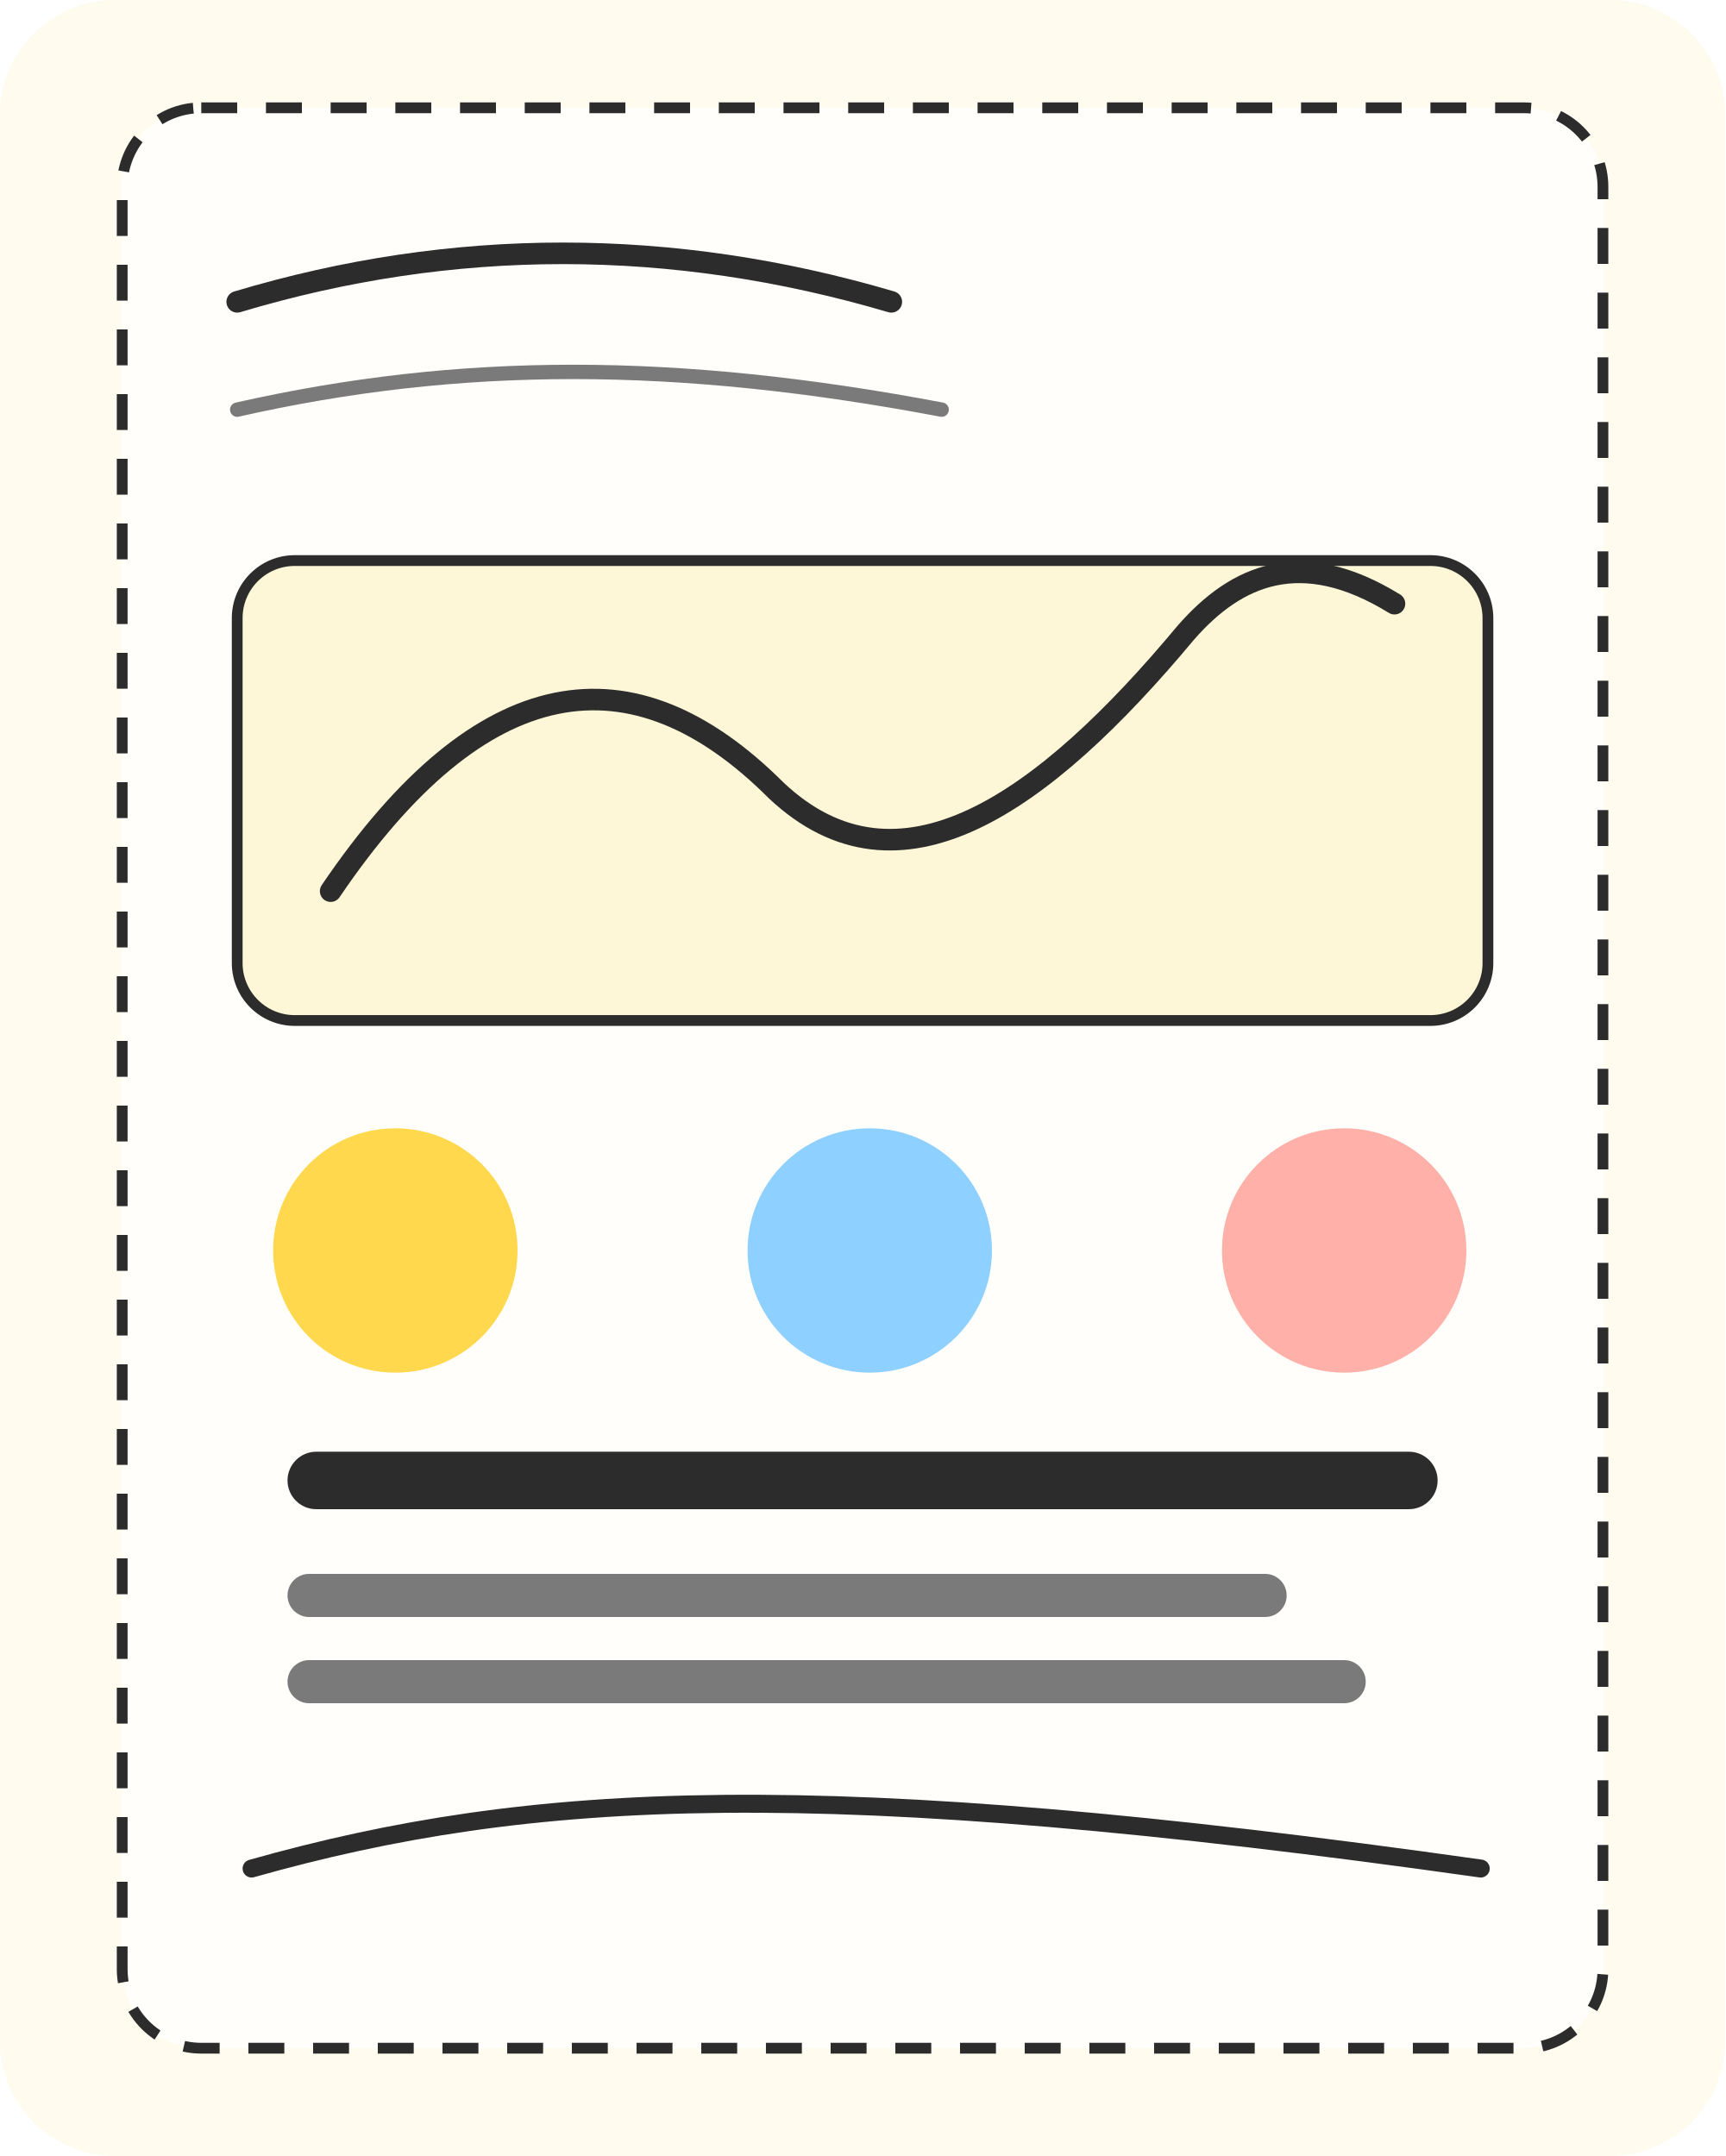
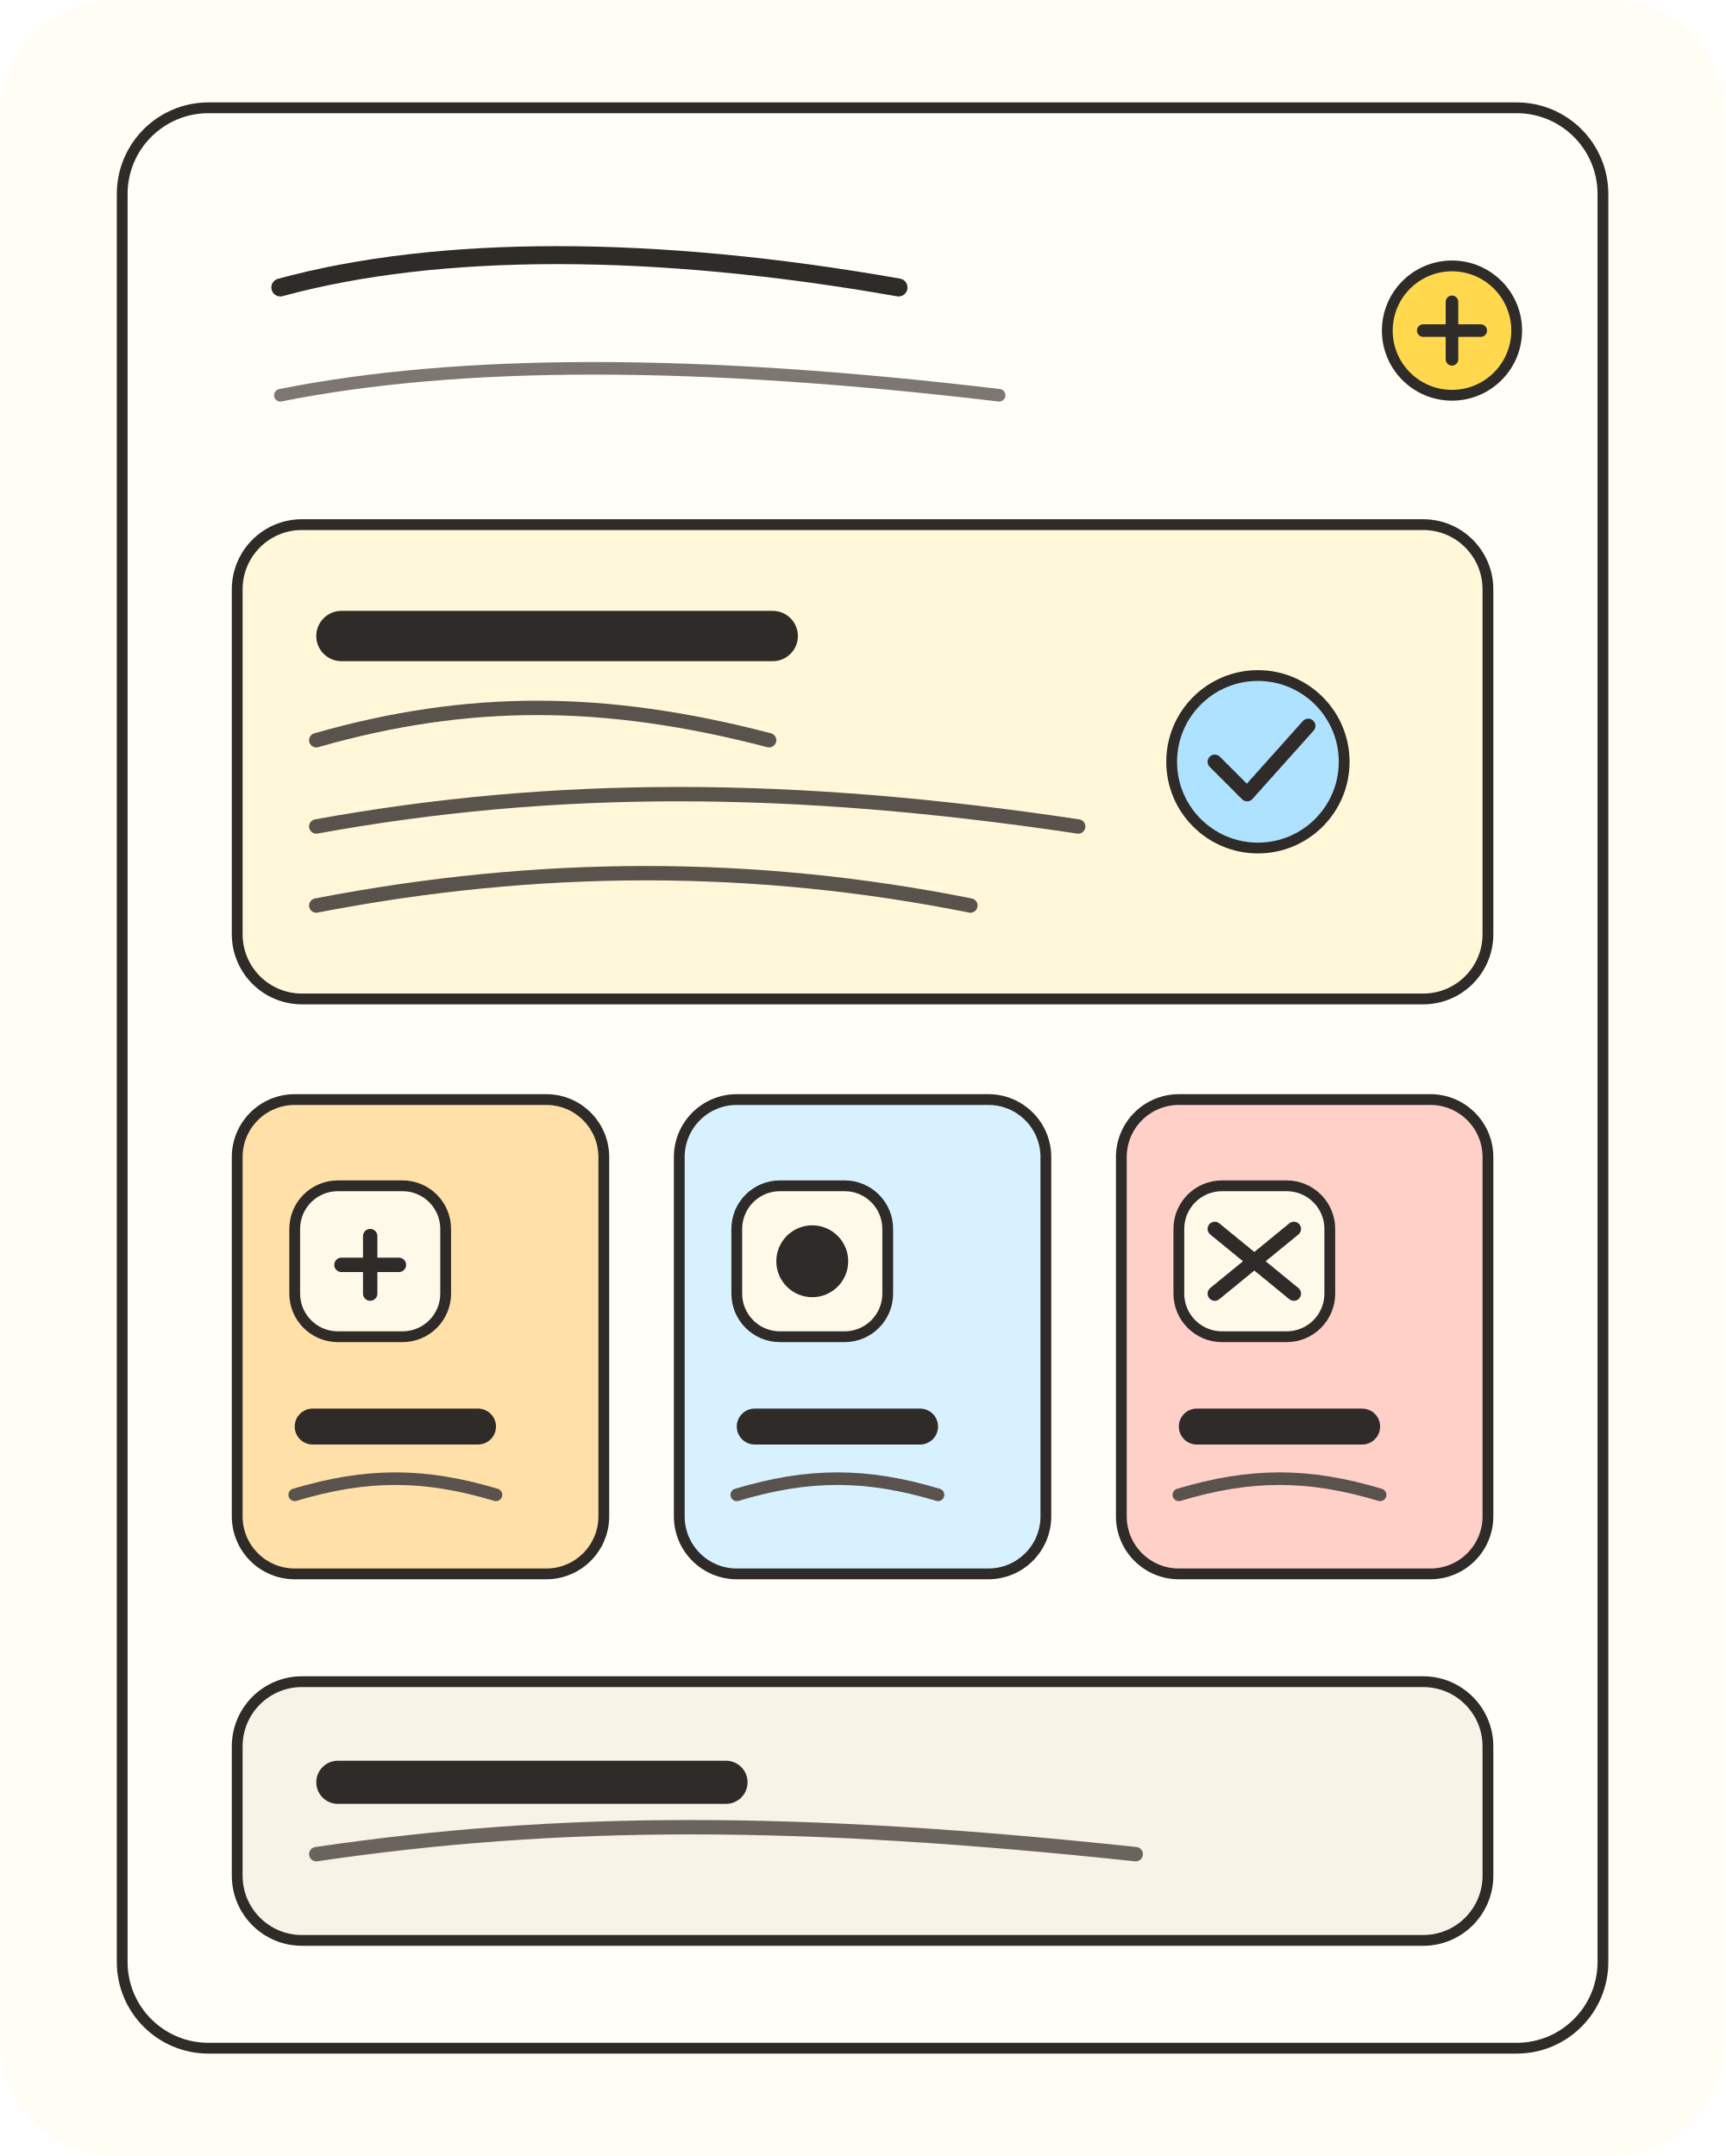
<svg xmlns="http://www.w3.org/2000/svg" width="480" height="600" viewBox="0 0 480 600" fill="none">
-   <rect width="480" height="600" rx="32" fill="#FFFBEF" />
-   <rect x="34" y="30" width="412" height="540" rx="22" fill="#FFFEFA" stroke="#2C2C2C" stroke-width="3" stroke-dasharray="10 8" />
-   <path d="M66 84C126 66 187 66 248 84" stroke="#2C2C2C" stroke-width="6" stroke-linecap="round" />
-   <path d="M66 114C128 100 188 100 262 114" stroke="#7A7A7A" stroke-width="4" stroke-linecap="round" />
-   <rect x="66" y="156" width="348" height="128" rx="16" fill="#FDF7D7" stroke="#2C2C2C" stroke-width="3" />
-   <path d="M92 248C134 186 176 180 216 220C250 252 290 224 330 176C344 160 362 152 388 168" stroke="#2C2C2C" stroke-width="6" stroke-linecap="round" />
-   <circle cx="110" cy="348" r="34" fill="#FFD84D" />
-   <circle cx="242" cy="348" r="34" fill="#8ED0FF" />
-   <circle cx="374" cy="348" r="34" fill="#FFB0A8" />
-   <rect x="80" y="404" width="320" height="16" rx="8" fill="#2C2C2C" />
-   <rect x="80" y="438" width="278" height="12" rx="6" fill="#7A7A7A" />
-   <rect x="80" y="462" width="300" height="12" rx="6" fill="#7A7A7A" />
-   <path d="M70 520C148 498 228 494 412 520" stroke="#2C2C2C" stroke-width="5" stroke-linecap="round" />
+   <rect width="480" height="600" rx="32" fill="#FFFDF4" />
+   <rect x="34" y="30" width="412" height="540" rx="24" fill="#FFFEF8" stroke="#2F2B28" stroke-width="3" />
+   <path d="M78 80C122 68 182 68 250 80" stroke="#2F2B28" stroke-width="5" stroke-linecap="round" />
+   <path d="M78 110C128 100 194 100 278 110" stroke="#7E7771" stroke-width="3.5" stroke-linecap="round" />
+   <rect x="66" y="146" width="348" height="132" rx="18" fill="#FFF7D8" stroke="#2F2B28" stroke-width="3" />
+   <rect x="88" y="170" width="134" height="14" rx="7" fill="#2F2B28" />
+   <path d="M88 206C130 194 168 194 214 206" stroke="#5A534D" stroke-width="4" stroke-linecap="round" />
+   <path d="M88 230C154 218 220 218 300 230" stroke="#5A534D" stroke-width="4" stroke-linecap="round" />
+   <path d="M88 252C150 240 210 240 270 252" stroke="#5A534D" stroke-width="4" stroke-linecap="round" />
+   <circle cx="350" cy="212" r="24" fill="#AEE2FF" stroke="#2F2B28" stroke-width="3" />
+   <path d="M338 212L347 221L364 202" stroke="#2F2B28" stroke-width="4" stroke-linecap="round" stroke-linejoin="round" />
+   <rect x="66" y="306" width="102" height="132" rx="16" fill="#FFE0A8" stroke="#2F2B28" stroke-width="3" />
+   <rect x="189" y="306" width="102" height="132" rx="16" fill="#D8F1FF" stroke="#2F2B28" stroke-width="3" />
+   <rect x="312" y="306" width="102" height="132" rx="16" fill="#FFD0C8" stroke="#2F2B28" stroke-width="3" />
+   <rect x="82" y="330" width="42" height="42" rx="12" fill="#FFF9EA" stroke="#2F2B28" stroke-width="3" />
+   <path d="M95 352H111" stroke="#2F2B28" stroke-width="4" stroke-linecap="round" />
+   <path d="M103 344V360" stroke="#2F2B28" stroke-width="4" stroke-linecap="round" />
+   <rect x="82" y="392" width="56" height="10" rx="5" fill="#2F2B28" />
+   <path d="M82 416C102 410 118 410 138 416" stroke="#5A534D" stroke-width="3.5" stroke-linecap="round" />
+   <rect x="205" y="330" width="42" height="42" rx="12" fill="#FFF9EA" stroke="#2F2B28" stroke-width="3" />
+   <circle cx="226" cy="351" r="10" fill="#2F2B28" />
+   <rect x="205" y="392" width="56" height="10" rx="5" fill="#2F2B28" />
+   <path d="M205 416C225 410 241 410 261 416" stroke="#5A534D" stroke-width="3.5" stroke-linecap="round" />
+   <rect x="328" y="330" width="42" height="42" rx="12" fill="#FFF9EA" stroke="#2F2B28" stroke-width="3" />
+   <path d="M338 360L360 342" stroke="#2F2B28" stroke-width="4" stroke-linecap="round" />
+   <path d="M338 342L360 360" stroke="#2F2B28" stroke-width="4" stroke-linecap="round" />
+   <rect x="328" y="392" width="56" height="10" rx="5" fill="#2F2B28" />
+   <path d="M328 416C348 410 364 410 384 416" stroke="#5A534D" stroke-width="3.5" stroke-linecap="round" />
+   <rect x="66" y="468" width="348" height="72" rx="18" fill="#F7F3E7" stroke="#2F2B28" stroke-width="3" />
+   <rect x="88" y="490" width="120" height="12" rx="6" fill="#2F2B28" />
+   <path d="M88 516C156 506 222 506 316 516" stroke="#6B635D" stroke-width="4" stroke-linecap="round" />
+   <circle cx="404" cy="92" r="18" fill="#FFD84D" stroke="#2F2B28" stroke-width="3" />
+   <path d="M396 92H412" stroke="#2F2B28" stroke-width="3.5" stroke-linecap="round" />
+   <path d="M404 84V100" stroke="#2F2B28" stroke-width="3.5" stroke-linecap="round" />
</svg>
